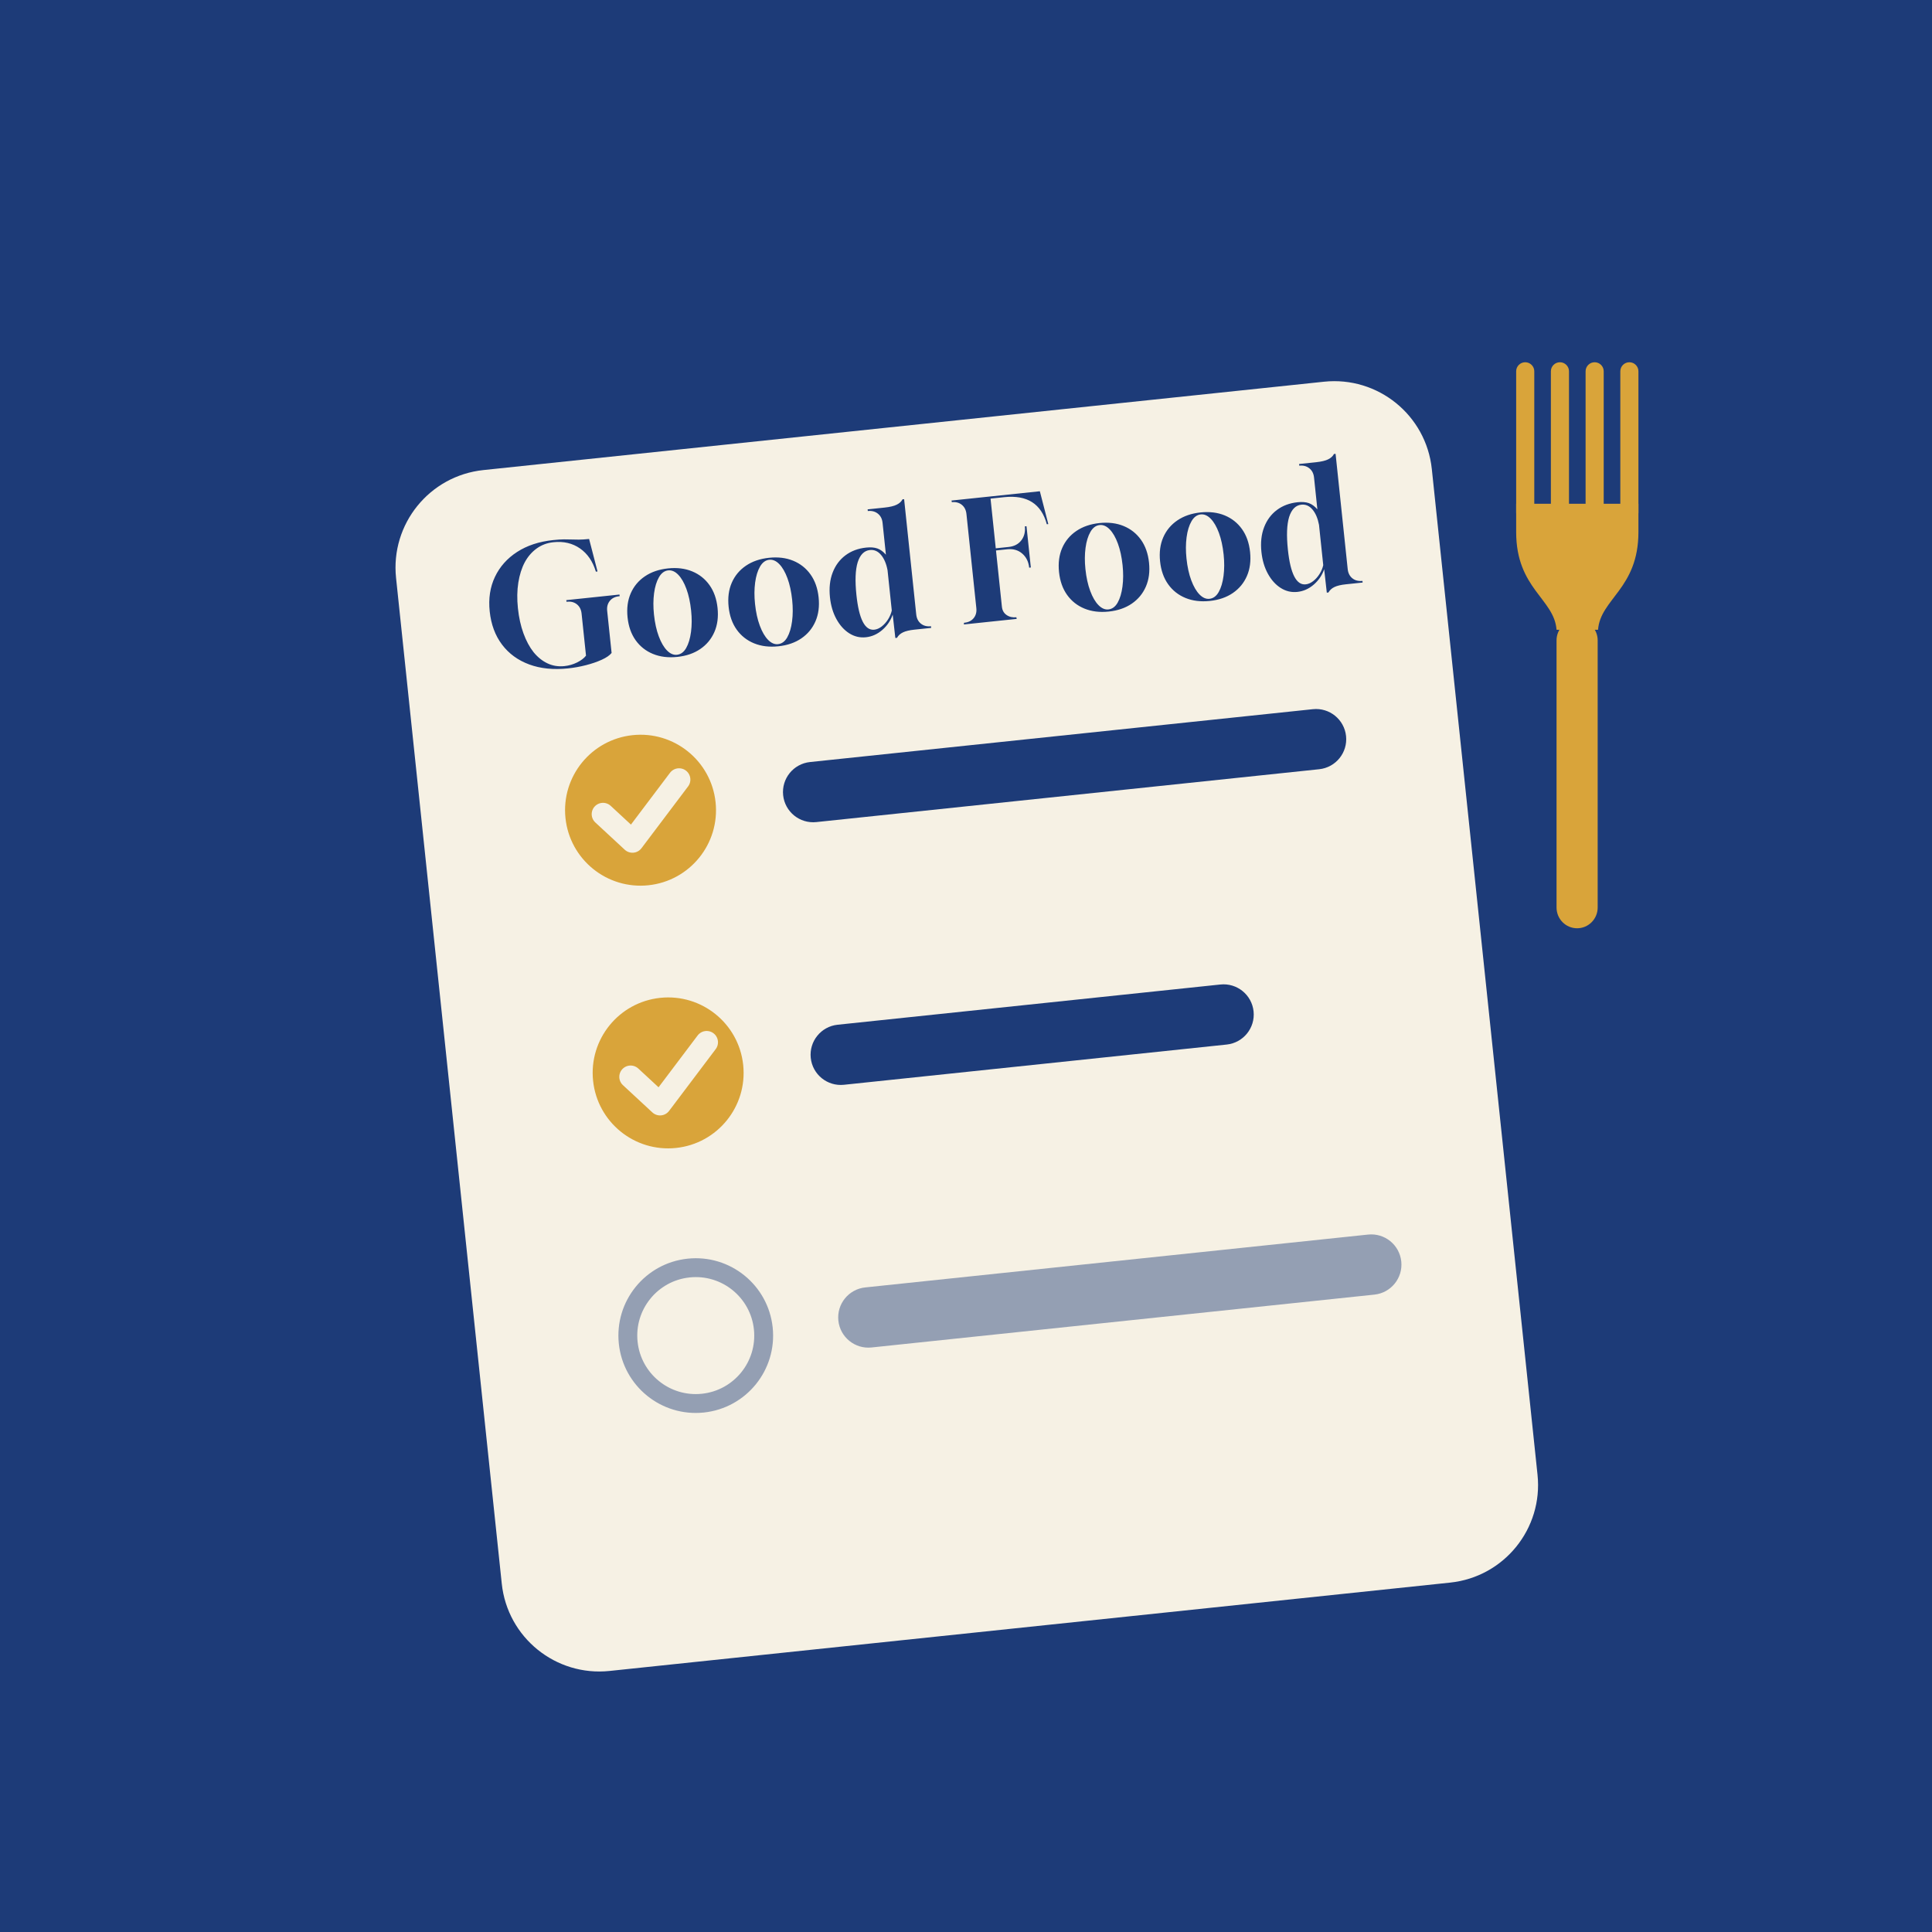
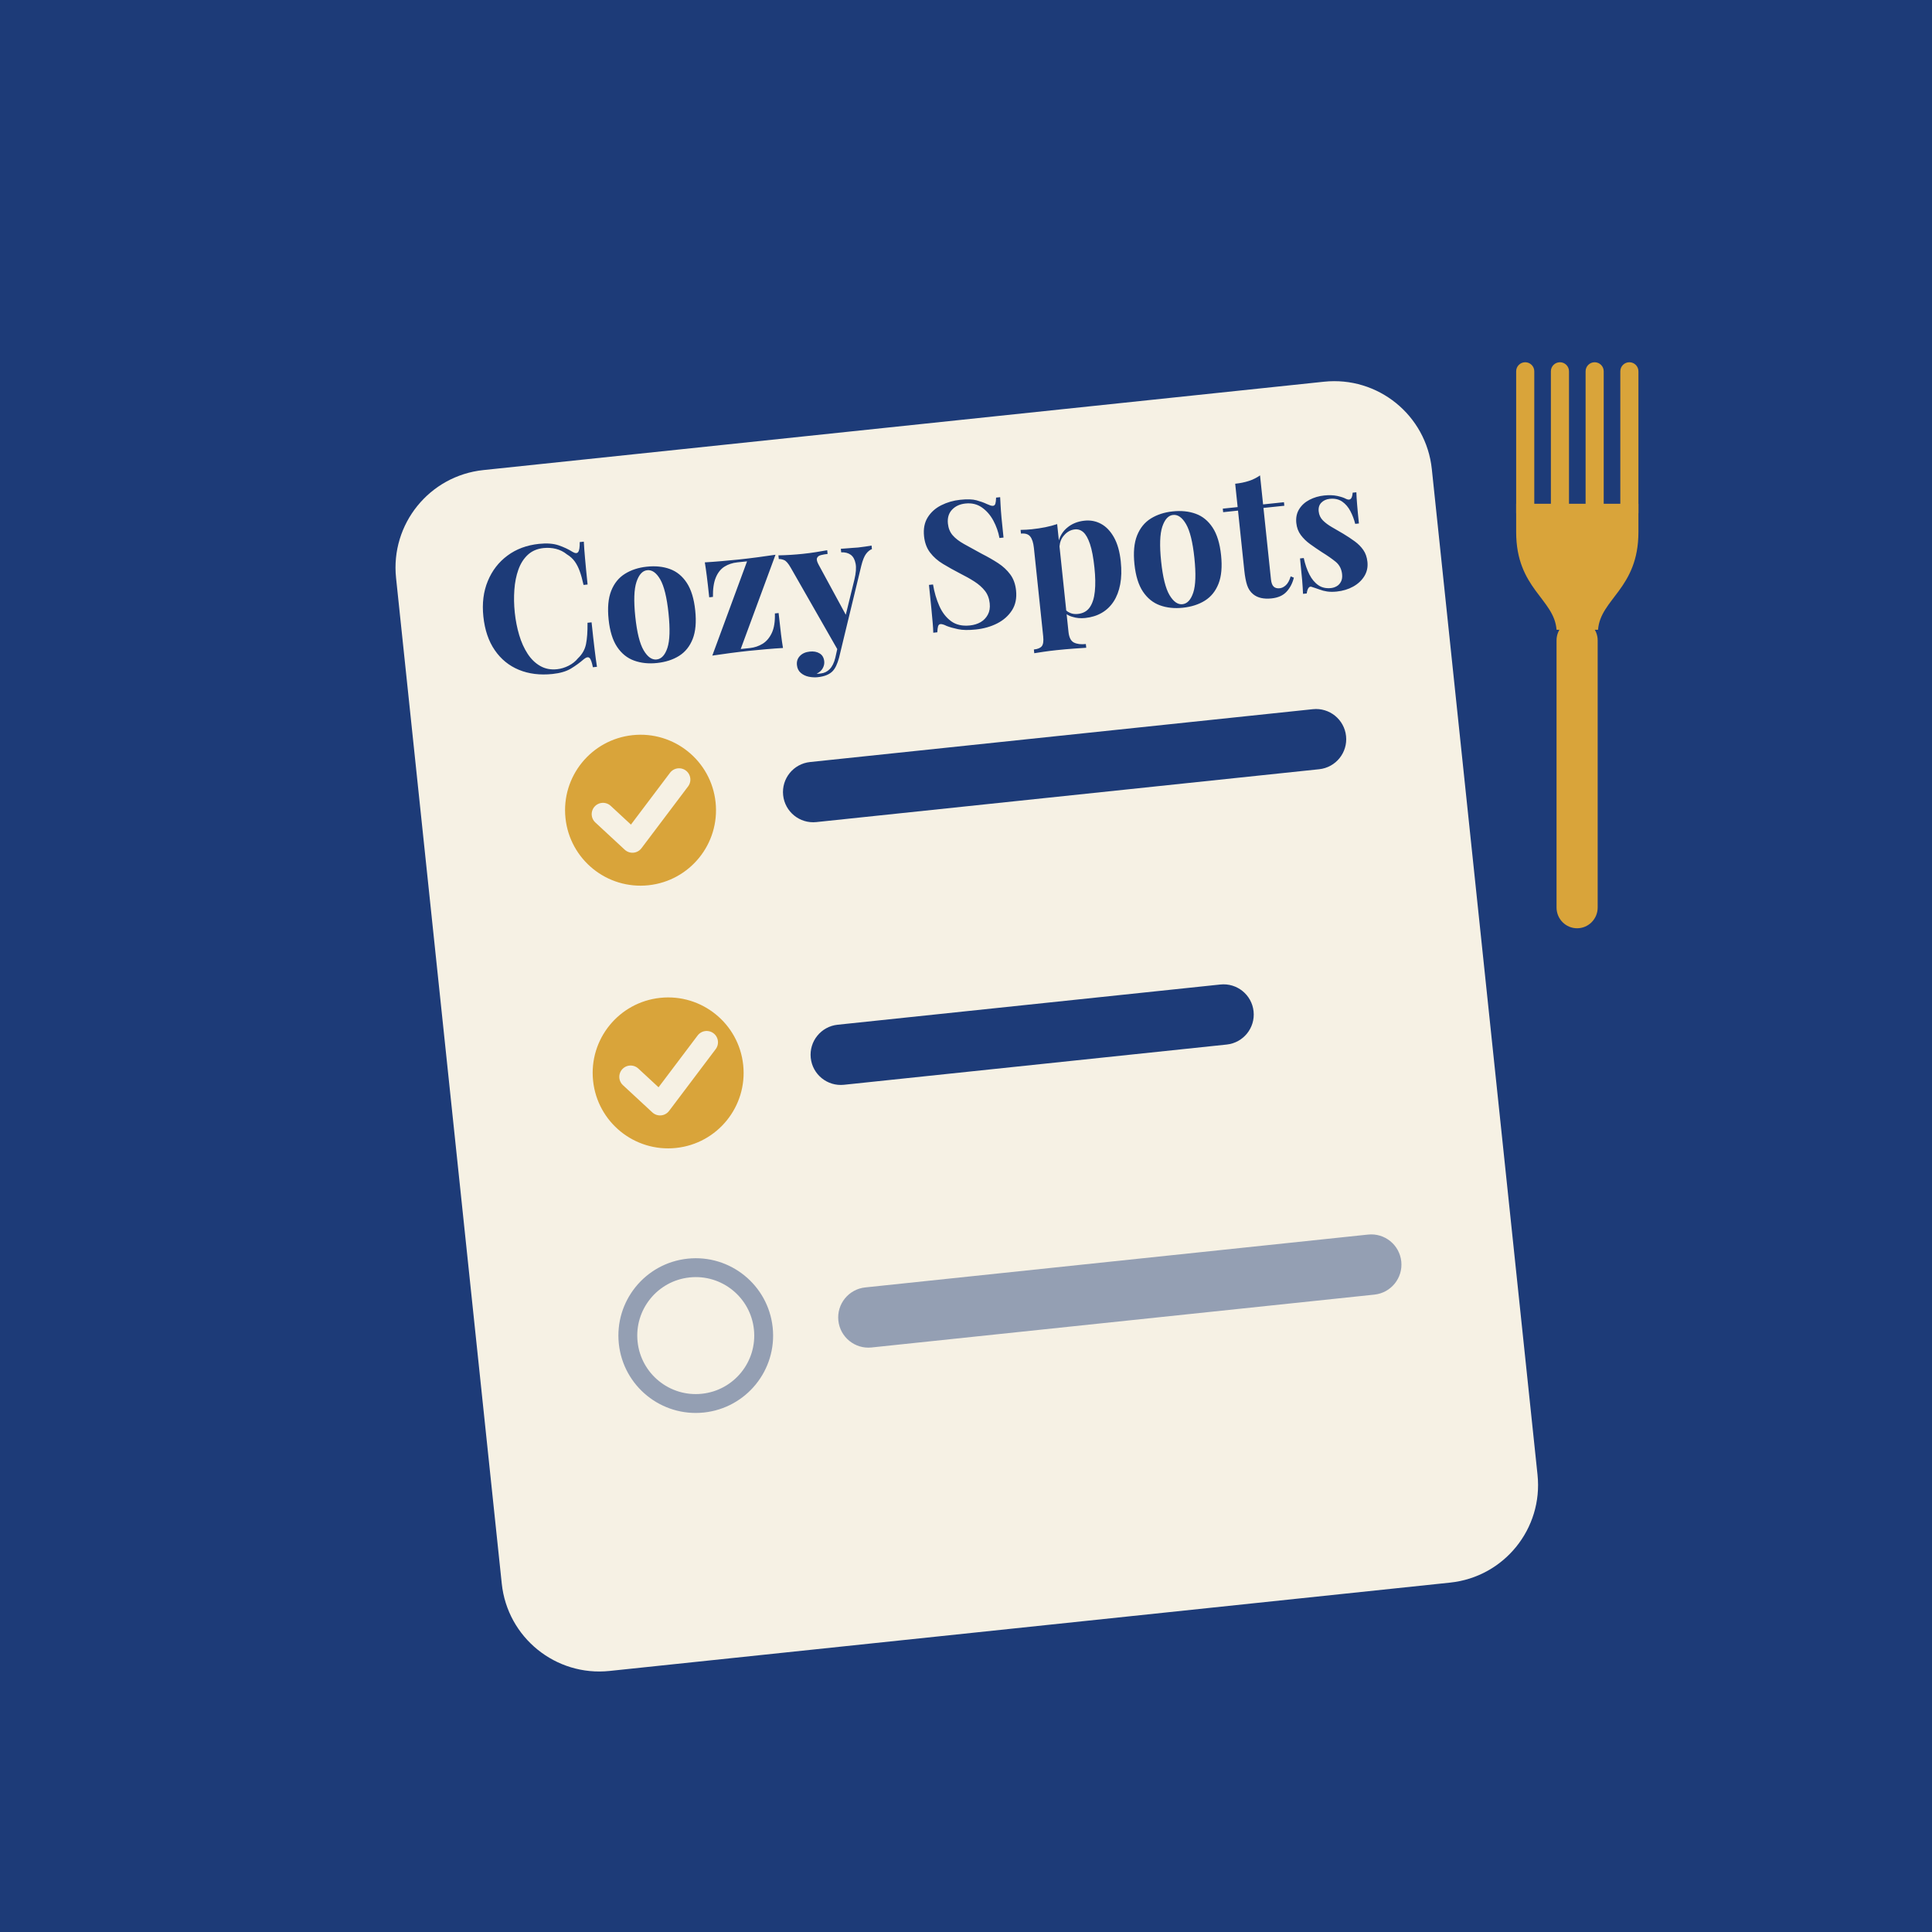
<svg xmlns="http://www.w3.org/2000/svg" viewBox="0 0 512 512">
  <rect width="512" height="512" fill="#1d3b78" />
  <g transform="rotate(-6 256 270)">
    <rect x="118" y="112" width="276" height="320" rx="26" fill="#f6f1e4" />
-     <path fill="#1d3b78" d="M160.85 166.616Q154.998 166.616 150.708 164.504Q146.418 162.392 144.086 158.52Q141.754 154.648 141.754 149.412Q141.754 144.308 144.086 140.48Q146.418 136.652 150.62 134.518Q154.822 132.384 160.454 132.384Q162.17 132.384 163.292 132.494Q164.414 132.604 165.294 132.736Q166.174 132.868 167.252 132.978Q168.33 133.088 169.958 133.088L171.278 141.888H170.838Q170.046 137.708 167.296 135.332Q164.546 132.956 160.454 132.956Q157.946 132.956 155.878 134.144Q153.81 135.332 152.358 137.444Q150.906 139.6 150.092 142.636Q149.278 145.672 149.278 149.368Q149.278 153.108 150.048 156.166Q150.818 159.224 152.182 161.38Q153.59 163.536 155.548 164.724Q157.506 165.912 159.926 165.912Q161.73 165.912 163.38 165.296Q165.03 164.68 165.91 163.756V152.536Q165.91 150.952 164.942 149.984Q163.974 149.016 162.39 149.016H162.258V148.576H176.426V149.016H176.25Q174.666 149.016 173.698 149.984Q172.73 150.952 172.73 152.536V163.756Q171.85 164.636 169.936 165.274Q168.022 165.912 165.624 166.264Q163.226 166.616 160.85 166.616ZM189.934 166.616Q186.326 166.616 183.62 165.164Q180.914 163.712 179.418 161.072Q177.922 158.432 177.922 154.824Q177.922 151.216 179.418 148.576Q180.914 145.936 183.62 144.484Q186.326 143.032 189.934 143.032Q193.542 143.032 196.226 144.484Q198.91 145.936 200.406 148.576Q201.902 151.216 201.902 154.824Q201.902 158.432 200.406 161.072Q198.91 163.712 196.226 165.164Q193.542 166.616 189.934 166.616ZM189.89 166.044Q191.43 166.044 192.53 164.504Q193.63 162.964 194.246 160.39Q194.862 157.816 194.862 154.78Q194.862 151.48 194.224 148.95Q193.586 146.42 192.464 144.99Q191.342 143.56 189.934 143.56Q188.438 143.56 187.316 145.1Q186.194 146.64 185.578 149.192Q184.962 151.744 184.962 154.78Q184.962 158.124 185.622 160.676Q186.282 163.228 187.404 164.636Q188.526 166.044 189.89 166.044ZM216.862 166.616Q213.254 166.616 210.548 165.164Q207.842 163.712 206.346 161.072Q204.85 158.432 204.85 154.824Q204.85 151.216 206.346 148.576Q207.842 145.936 210.548 144.484Q213.254 143.032 216.862 143.032Q220.47 143.032 223.154 144.484Q225.838 145.936 227.334 148.576Q228.83 151.216 228.83 154.824Q228.83 158.432 227.334 161.072Q225.838 163.712 223.154 165.164Q220.47 166.616 216.862 166.616ZM216.818 166.044Q218.358 166.044 219.458 164.504Q220.558 162.964 221.174 160.39Q221.79 157.816 221.79 154.78Q221.79 151.48 221.152 148.95Q220.514 146.42 219.392 144.99Q218.27 143.56 216.862 143.56Q215.366 143.56 214.244 145.1Q213.122 146.64 212.506 149.192Q211.89 151.744 211.89 154.78Q211.89 158.124 212.55 160.676Q213.21 163.228 214.332 164.636Q215.454 166.044 216.818 166.044ZM247.926 167.672 247.882 161.424Q246.826 163.712 244.714 165.186Q242.602 166.66 240.182 166.66Q237.806 166.66 235.914 165.164Q234.022 163.668 232.922 161.05Q231.822 158.432 231.822 155.132Q231.822 151.436 233.208 148.708Q234.594 145.98 237.058 144.506Q239.522 143.032 242.734 143.032Q244.538 143.032 245.682 143.582Q246.826 144.132 247.75 145.452V136.96Q247.75 135.376 246.76 134.408Q245.77 133.44 244.186 133.44V133.0H248.674Q250.874 133.0 252.018 132.56Q253.162 132.12 253.646 131.328H254.086V162.04Q254.086 163.624 255.054 164.592Q256.022 165.56 257.65 165.56V166.0H253.162Q251.226 166.0 250.104 166.396Q248.982 166.792 248.366 167.672ZM242.602 164.9Q243.614 164.9 244.648 164.262Q245.682 163.624 246.518 162.568Q247.354 161.512 247.75 160.324V149.588Q247.53 146.948 246.452 145.364Q245.374 143.78 243.658 143.78Q241.37 143.78 240.094 146.684Q238.862 149.588 238.862 155.264Q238.862 164.9 242.602 164.9ZM266.362 166.0 266.45 165.56H266.582Q268.166 165.56 269.134 164.592Q270.102 163.624 270.102 162.04V136.96Q270.102 135.376 269.134 134.408Q268.166 133.44 266.582 133.44L266.538 133.0H290.078L291.398 141.888H291.002Q289.682 133.572 280.53 133.572H276.878V146.816H280.31Q282.51 146.816 283.83 145.43Q285.15 144.044 285.15 141.844H285.59V152.844H285.15Q285.15 150.468 283.698 148.928Q282.246 147.388 279.87 147.388H276.878V162.392Q276.878 163.844 277.89 164.702Q278.902 165.56 280.398 165.56L280.442 166.0ZM304.906 166.616Q301.298 166.616 298.592 165.164Q295.886 163.712 294.39 161.072Q292.894 158.432 292.894 154.824Q292.894 151.216 294.39 148.576Q295.886 145.936 298.592 144.484Q301.298 143.032 304.906 143.032Q308.514 143.032 311.198 144.484Q313.882 145.936 315.378 148.576Q316.874 151.216 316.874 154.824Q316.874 158.432 315.378 161.072Q313.882 163.712 311.198 165.164Q308.514 166.616 304.906 166.616ZM304.862 166.044Q306.402 166.044 307.502 164.504Q308.602 162.964 309.218 160.39Q309.834 157.816 309.834 154.78Q309.834 151.48 309.196 148.95Q308.558 146.42 307.436 144.99Q306.314 143.56 304.906 143.56Q303.41 143.56 302.288 145.1Q301.166 146.64 300.55 149.192Q299.934 151.744 299.934 154.78Q299.934 158.124 300.594 160.676Q301.254 163.228 302.376 164.636Q303.498 166.044 304.862 166.044ZM331.834 166.616Q328.226 166.616 325.52 165.164Q322.814 163.712 321.318 161.072Q319.822 158.432 319.822 154.824Q319.822 151.216 321.318 148.576Q322.814 145.936 325.52 144.484Q328.226 143.032 331.834 143.032Q335.442 143.032 338.126 144.484Q340.81 145.936 342.306 148.576Q343.802 151.216 343.802 154.824Q343.802 158.432 342.306 161.072Q340.81 163.712 338.126 165.164Q335.442 166.616 331.834 166.616ZM331.79 166.044Q333.33 166.044 334.43 164.504Q335.53 162.964 336.146 160.39Q336.762 157.816 336.762 154.78Q336.762 151.48 336.124 148.95Q335.486 146.42 334.364 144.99Q333.242 143.56 331.834 143.56Q330.338 143.56 329.216 145.1Q328.094 146.64 327.478 149.192Q326.862 151.744 326.862 154.78Q326.862 158.124 327.522 160.676Q328.182 163.228 329.304 164.636Q330.426 166.044 331.79 166.044ZM362.898 167.672 362.854 161.424Q361.798 163.712 359.686 165.186Q357.574 166.66 355.154 166.66Q352.778 166.66 350.886 165.164Q348.994 163.668 347.894 161.05Q346.794 158.432 346.794 155.132Q346.794 151.436 348.18 148.708Q349.566 145.98 352.03 144.506Q354.494 143.032 357.706 143.032Q359.51 143.032 360.654 143.582Q361.798 144.132 362.722 145.452V136.96Q362.722 135.376 361.732 134.408Q360.742 133.44 359.158 133.44V133.0H363.646Q365.846 133.0 366.99 132.56Q368.134 132.12 368.618 131.328H369.058V162.04Q369.058 163.624 370.026 164.592Q370.994 165.56 372.622 165.56V166.0H368.134Q366.198 166.0 365.076 166.396Q363.954 166.792 363.338 167.672ZM357.574 164.9Q358.586 164.9 359.62 164.262Q360.654 163.624 361.49 162.568Q362.326 161.512 362.722 160.324V149.588Q362.502 146.948 361.424 145.364Q360.346 143.78 358.63 143.78Q356.342 143.78 355.066 146.684Q353.834 149.588 353.834 155.264Q353.834 164.9 357.574 164.9Z" />
+     <path fill="#1d3b78" d="M156.62 132.99Q159.73 132.99 161.73 133.91Q163.73 134.83 165.28 136.06Q166.23 136.76 166.72 136.22Q167.22 135.68 167.40 133.65L168.49 133.65Q168.39 135.49 168.35 138.10Q168.30 140.72 168.30 145.05L167.22 145.05Q166.98 142.88 166.60 141.35Q166.23 139.82 165.57 138.65Q164.91 137.47 163.68 136.53Q162.51 135.35 160.95 134.78Q159.40 134.22 157.70 134.22Q155.16 134.22 153.37 135.56Q151.58 136.90 150.47 139.21Q149.36 141.52 148.85 144.42Q148.33 147.31 148.33 150.42Q148.33 153.58 148.87 156.47Q149.41 159.37 150.57 161.63Q151.72 163.89 153.56 165.21Q155.39 166.53 157.89 166.53Q159.44 166.53 161.02 165.94Q162.60 165.35 163.73 164.22Q165.57 162.81 166.23 160.71Q166.89 158.62 167.22 155.13L168.30 155.13Q168.30 159.61 168.35 162.36Q168.39 165.12 168.49 167L167.40 167Q167.22 164.97 166.77 164.46Q166.32 163.94 165.28 164.60Q163.54 165.82 161.59 166.74Q159.63 167.66 156.57 167.66Q151.58 167.66 147.83 165.63Q144.09 163.61 142.02 159.79Q139.94 155.98 139.94 150.61Q139.94 145.33 142.09 141.38Q144.23 137.42 147.98 135.21Q151.72 132.99 156.62 132.99M184.41 141.99Q187.85 141.99 190.44 143.26Q193.03 144.53 194.49 147.36Q195.95 150.19 195.95 154.85Q195.95 159.51 194.49 162.31Q193.03 165.12 190.44 166.39Q187.85 167.66 184.41 167.66Q181.06 167.66 178.45 166.39Q175.83 165.12 174.35 162.31Q172.87 159.51 172.87 154.85Q172.87 150.19 174.35 147.36Q175.83 144.53 178.45 143.26Q181.06 141.99 184.41 141.99M184.41 142.93Q182.52 142.93 181.25 145.73Q179.98 148.54 179.98 154.85Q179.98 161.16 181.25 163.94Q182.52 166.72 184.41 166.72Q186.34 166.72 187.59 163.94Q188.83 161.16 188.83 154.85Q188.83 148.54 187.59 145.73Q186.34 142.93 184.41 142.93M218.65 142.41L206.87 166.29L209.32 166.29Q211.16 166.29 212.78 165.52Q214.41 164.74 215.52 162.90Q216.62 161.07 216.86 157.86L217.85 157.86Q217.85 161.30 217.90 163.49Q217.94 165.68 218.04 167.19Q215.92 167.09 213.61 167.05Q211.30 167 208.99 167Q206.59 167 204.05 167.07Q201.50 167.14 199.20 167.24L210.97 143.36L208.33 143.36Q206.45 143.36 204.87 144.13Q203.29 144.91 202.28 146.77Q201.27 148.63 200.99 151.79L200 151.79Q200 148.30 199.95 146.13Q199.90 143.97 199.81 142.46Q201.98 142.56 204.28 142.60Q206.59 142.65 208.85 142.65Q211.30 142.65 213.82 142.58Q216.34 142.51 218.65 142.41M244.22 142.65L244.22 143.59Q243.33 143.83 242.53 144.70Q241.73 145.57 240.97 147.64L234.33 166.29L232.54 171.33Q232.07 172.51 231.58 173.33Q231.08 174.16 230.47 174.68Q229.81 175.24 228.78 175.55Q227.74 175.85 226.37 175.85Q225.24 175.85 224.04 175.48Q222.84 175.10 222.04 174.25Q221.24 173.41 221.24 172.09Q221.24 170.63 222.28 169.76Q223.31 168.88 225.01 168.88Q226.56 168.88 227.55 169.64Q228.54 170.39 228.54 171.85Q228.54 172.79 227.95 173.64Q227.36 174.49 226.18 174.91Q226.42 174.96 226.75 174.96L227.27 174.96Q228.68 174.96 229.76 174.06Q230.85 173.17 231.55 171.24L232.31 168.98L222.32 146.28Q221.52 144.44 220.74 144.04Q219.97 143.64 219.40 143.64L219.40 142.65Q220.96 142.79 222.63 142.86Q224.30 142.93 225.85 142.93Q227.79 142.93 229.39 142.84Q230.99 142.74 232.40 142.65L232.40 143.64Q231.46 143.64 230.64 143.76Q229.81 143.87 229.51 144.42Q229.20 144.96 229.76 146.28L235.51 160.17L238.76 151.13Q239.66 148.58 239.51 146.96Q239.37 145.33 238.48 144.51Q237.58 143.69 236.03 143.59L236.03 142.65Q236.78 142.70 237.58 142.70L239.18 142.74Q239.98 142.79 240.60 142.79Q241.54 142.79 242.58 142.74Q243.61 142.70 244.22 142.65M268.86 133.04Q271.64 133.04 273.14 133.63Q274.65 134.22 275.73 134.88Q276.30 135.21 276.65 135.37Q277.01 135.54 277.34 135.54Q277.81 135.54 278.02 135.02Q278.23 134.50 278.37 133.46L279.45 133.46Q279.41 134.36 279.34 135.61Q279.27 136.86 279.24 138.88Q279.22 140.91 279.22 144.20L278.14 144.20Q277.95 141.75 277.01 139.45Q276.06 137.14 274.34 135.65Q272.63 134.17 270.13 134.17Q267.87 134.17 266.41 135.44Q264.95 136.71 264.95 138.98Q264.95 140.86 265.89 142.20Q266.83 143.54 268.65 144.82Q270.46 146.09 273.05 147.88Q275.31 149.34 277.10 150.80Q278.89 152.26 279.97 154.09Q281.06 155.93 281.06 158.47Q281.06 161.58 279.43 163.61Q277.81 165.63 275.17 166.65Q272.53 167.66 269.38 167.66Q266.46 167.66 264.71 167.09Q262.97 166.53 261.79 165.92Q260.76 165.26 260.19 165.26Q259.72 165.26 259.51 165.78Q259.30 166.29 259.15 167.33L258.07 167.33Q258.17 166.20 258.19 164.69Q258.21 163.18 258.24 160.76Q258.26 158.33 258.26 154.61L259.34 154.61Q259.53 157.72 260.40 160.43Q261.27 163.14 263.09 164.79Q264.90 166.43 267.92 166.43Q269.56 166.43 270.86 165.85Q272.15 165.26 272.95 164.08Q273.76 162.90 273.76 161.16Q273.76 159.18 272.84 157.72Q271.92 156.26 270.34 154.99Q268.76 153.72 266.69 152.40Q264.48 150.94 262.55 149.48Q260.61 148.02 259.46 146.13Q258.31 144.25 258.31 141.66Q258.31 138.69 259.79 136.79Q261.27 134.88 263.70 133.96Q266.13 133.04 268.86 133.04M293.73 142.13L293.73 146.46Q294.57 144.49 296.27 143.36Q298.29 141.99 301.03 141.99Q303.43 141.99 305.31 143.29Q307.20 144.58 308.33 147.19Q309.46 149.81 309.46 153.72Q309.46 157.16 308.68 159.75Q307.90 162.34 306.47 164.10Q305.03 165.87 303.03 166.76Q301.03 167.66 298.53 167.66Q296.69 167.66 295.19 167Q294.34 166.67 293.73 166.15L293.73 170.86Q293.73 173.08 294.86 173.81Q295.99 174.54 297.97 174.54L297.97 175.53Q296.74 175.48 294.60 175.41Q292.45 175.34 290.05 175.34Q288.31 175.34 286.64 175.41Q284.97 175.48 284.12 175.53L284.12 174.54Q285.67 174.54 286.31 173.88Q286.94 173.22 286.94 171.33L286.94 147.78Q286.94 145.66 286.28 144.65Q285.62 143.64 283.93 143.64L283.93 142.65Q285.44 142.79 286.85 142.79Q288.78 142.79 290.52 142.63Q292.27 142.46 293.73 142.13M293.73 148.07L293.73 165.16Q294.10 165.59 294.72 165.92Q295.56 166.39 296.69 166.39Q298.81 166.39 300.04 164.95Q301.26 163.51 301.80 160.90Q302.35 158.29 302.35 154.66Q302.35 150.61 301.83 148.30Q301.31 145.99 300.41 145Q299.52 144.02 298.25 144.02Q296.55 144.02 295.19 145.33Q294.06 146.37 293.73 148.07M324.53 141.99Q327.97 141.99 330.56 143.26Q333.15 144.53 334.61 147.36Q336.07 150.19 336.07 154.85Q336.07 159.51 334.61 162.31Q333.15 165.12 330.56 166.39Q327.97 167.66 324.53 167.66Q321.19 167.66 318.57 166.39Q315.96 165.12 314.47 162.31Q312.99 159.51 312.99 154.85Q312.99 150.19 314.47 147.36Q315.96 144.53 318.57 143.26Q321.19 141.99 324.53 141.99M324.53 142.93Q322.65 142.93 321.37 145.73Q320.10 148.54 320.10 154.85Q320.10 161.16 321.37 163.94Q322.65 166.72 324.53 166.72Q326.46 166.72 327.71 163.94Q328.96 161.16 328.96 154.85Q328.96 148.54 327.71 145.73Q326.46 142.93 324.53 142.93M348.55 134.92L348.55 142.65L354.11 142.65L354.11 143.59L348.55 143.59L348.55 162.62Q348.55 164.03 349.07 164.62Q349.59 165.21 350.62 165.21Q351.47 165.21 352.32 164.57Q353.17 163.94 353.83 162.38L354.63 162.81Q353.87 164.93 352.34 166.29Q350.81 167.66 348.17 167.66Q346.62 167.66 345.44 167.26Q344.26 166.86 343.46 166.06Q342.43 165.02 342.10 163.49Q341.77 161.96 341.77 159.51L341.77 143.59L337.81 143.59L337.81 142.65L341.77 142.65L341.77 136.43Q343.75 136.43 345.42 136.08Q347.09 135.73 348.55 134.92M364.89 141.99Q366.87 141.99 368.36 142.48Q369.84 142.98 370.50 143.45Q371.16 143.87 371.58 143.73Q372.24 143.50 372.48 142.04L373.47 142.04Q373.37 143.36 373.33 145.26Q373.28 147.17 373.28 150.33L372.29 150.33Q372.05 148.58 371.39 146.89Q370.73 145.19 369.49 144.11Q368.24 143.03 366.26 143.03Q364.89 143.03 363.95 143.80Q363.01 144.58 363.01 146.04Q363.01 147.45 363.86 148.51Q364.71 149.57 366.05 150.54Q367.39 151.50 368.85 152.59Q370.40 153.76 371.68 154.92Q372.95 156.07 373.70 157.44Q374.46 158.80 374.46 160.69Q374.46 162.81 373.23 164.39Q372.01 165.96 370 166.81Q368 167.66 365.55 167.66Q364.14 167.66 363.03 167.38Q361.93 167.09 361.13 166.67Q360.51 166.39 359.97 166.13Q359.43 165.87 358.96 165.68Q358.49 165.54 358.14 166.01Q357.78 166.48 357.59 167.33L356.60 167.33Q356.70 165.82 356.75 163.66Q356.79 161.49 356.79 157.91L357.78 157.91Q358.06 160.45 358.82 162.41Q359.57 164.36 360.87 165.47Q362.16 166.58 364.14 166.58Q364.94 166.58 365.69 166.25Q366.45 165.92 366.94 165.16Q367.44 164.41 367.44 163.23Q367.44 161.16 366.10 159.79Q364.75 158.43 362.68 156.83Q361.17 155.60 359.83 154.40Q358.49 153.20 357.64 151.76Q356.79 150.33 356.79 148.49Q356.79 146.37 357.92 144.91Q359.05 143.45 360.91 142.72Q362.77 141.99 364.89 141.99" />
    <circle cx="176" cy="206" r="20" fill="#d9a43a" />
    <path d="M166 206 l7 8 l14 -15" fill="none" stroke="#f6f1e4" stroke-width="6" stroke-linecap="round" stroke-linejoin="round" />
    <rect x="214" y="198" width="150" height="16" rx="8" fill="#1d3b78" opacity="1" />
    <circle cx="176" cy="276" r="20" fill="#d9a43a" />
    <path d="M166 276 l7 8 l14 -15" fill="none" stroke="#f6f1e4" stroke-width="6" stroke-linecap="round" stroke-linejoin="round" />
    <rect x="214" y="268" width="118" height="16" rx="8" fill="#1d3b78" opacity="1" />
    <circle cx="176" cy="346" r="18" fill="none" stroke="#1d3b78" stroke-width="5" opacity=".45" />
    <rect x="214" y="338" width="150" height="16" rx="8" fill="#1d3b78" opacity="0.45" />
  </g>
  <g fill="#d9a43a">
    <rect x="401.8" y="96.0" width="4.8" height="42.3" rx="2.4" />
    <rect x="411.0" y="96.0" width="4.8" height="42.3" rx="2.4" />
    <rect x="420.2" y="96.0" width="4.8" height="42.3" rx="2.4" />
    <rect x="429.4" y="96.0" width="4.8" height="42.3" rx="2.4" />
    <path d="M401.8 133.5 H434.2 V141.0 C434.2 156.0 424.1 158.7 423.5 166.9 H412.5 C411.9 158.7 401.8 156.0 401.8 141.0 Z" />
    <rect x="412.5" y="164.2" width="10.9" height="81.8" rx="5.5" />
  </g>
</svg>
